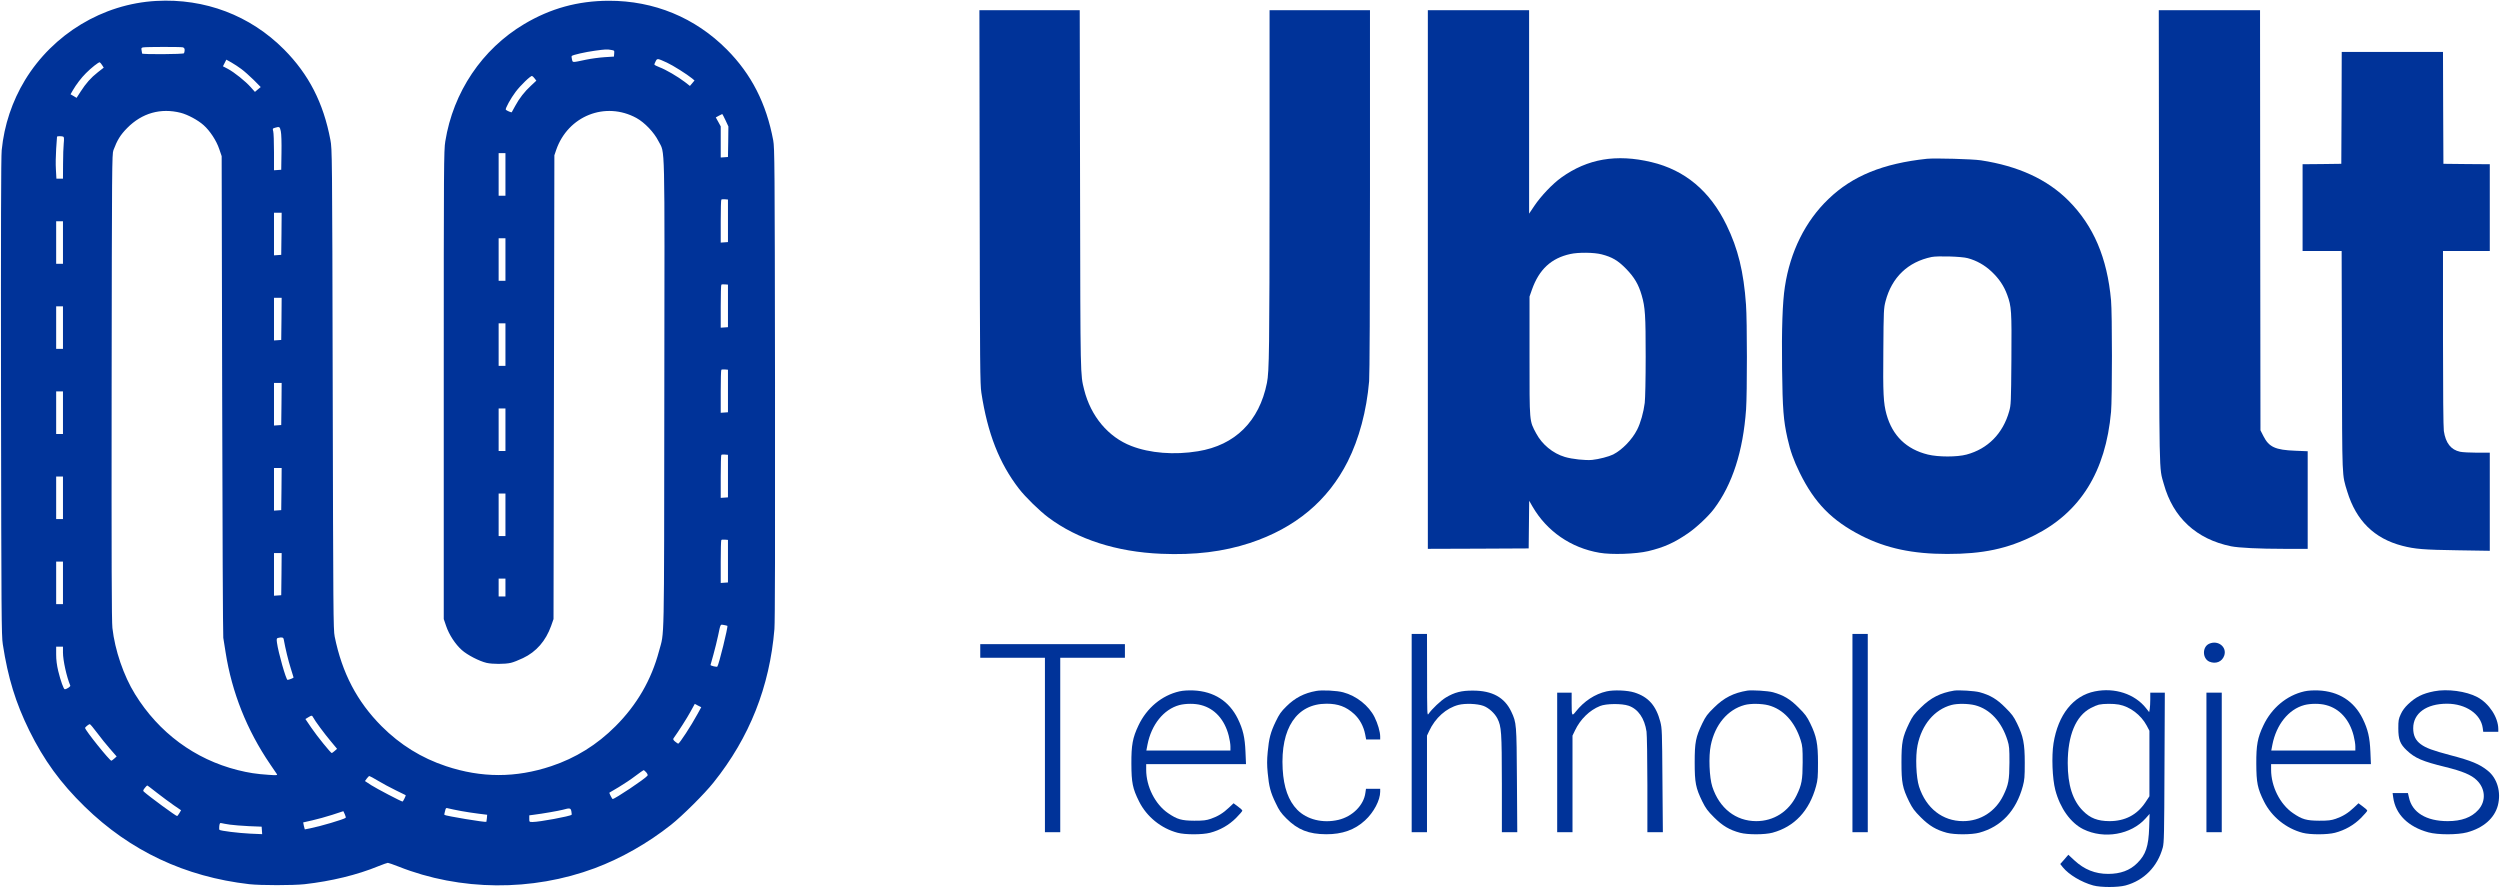
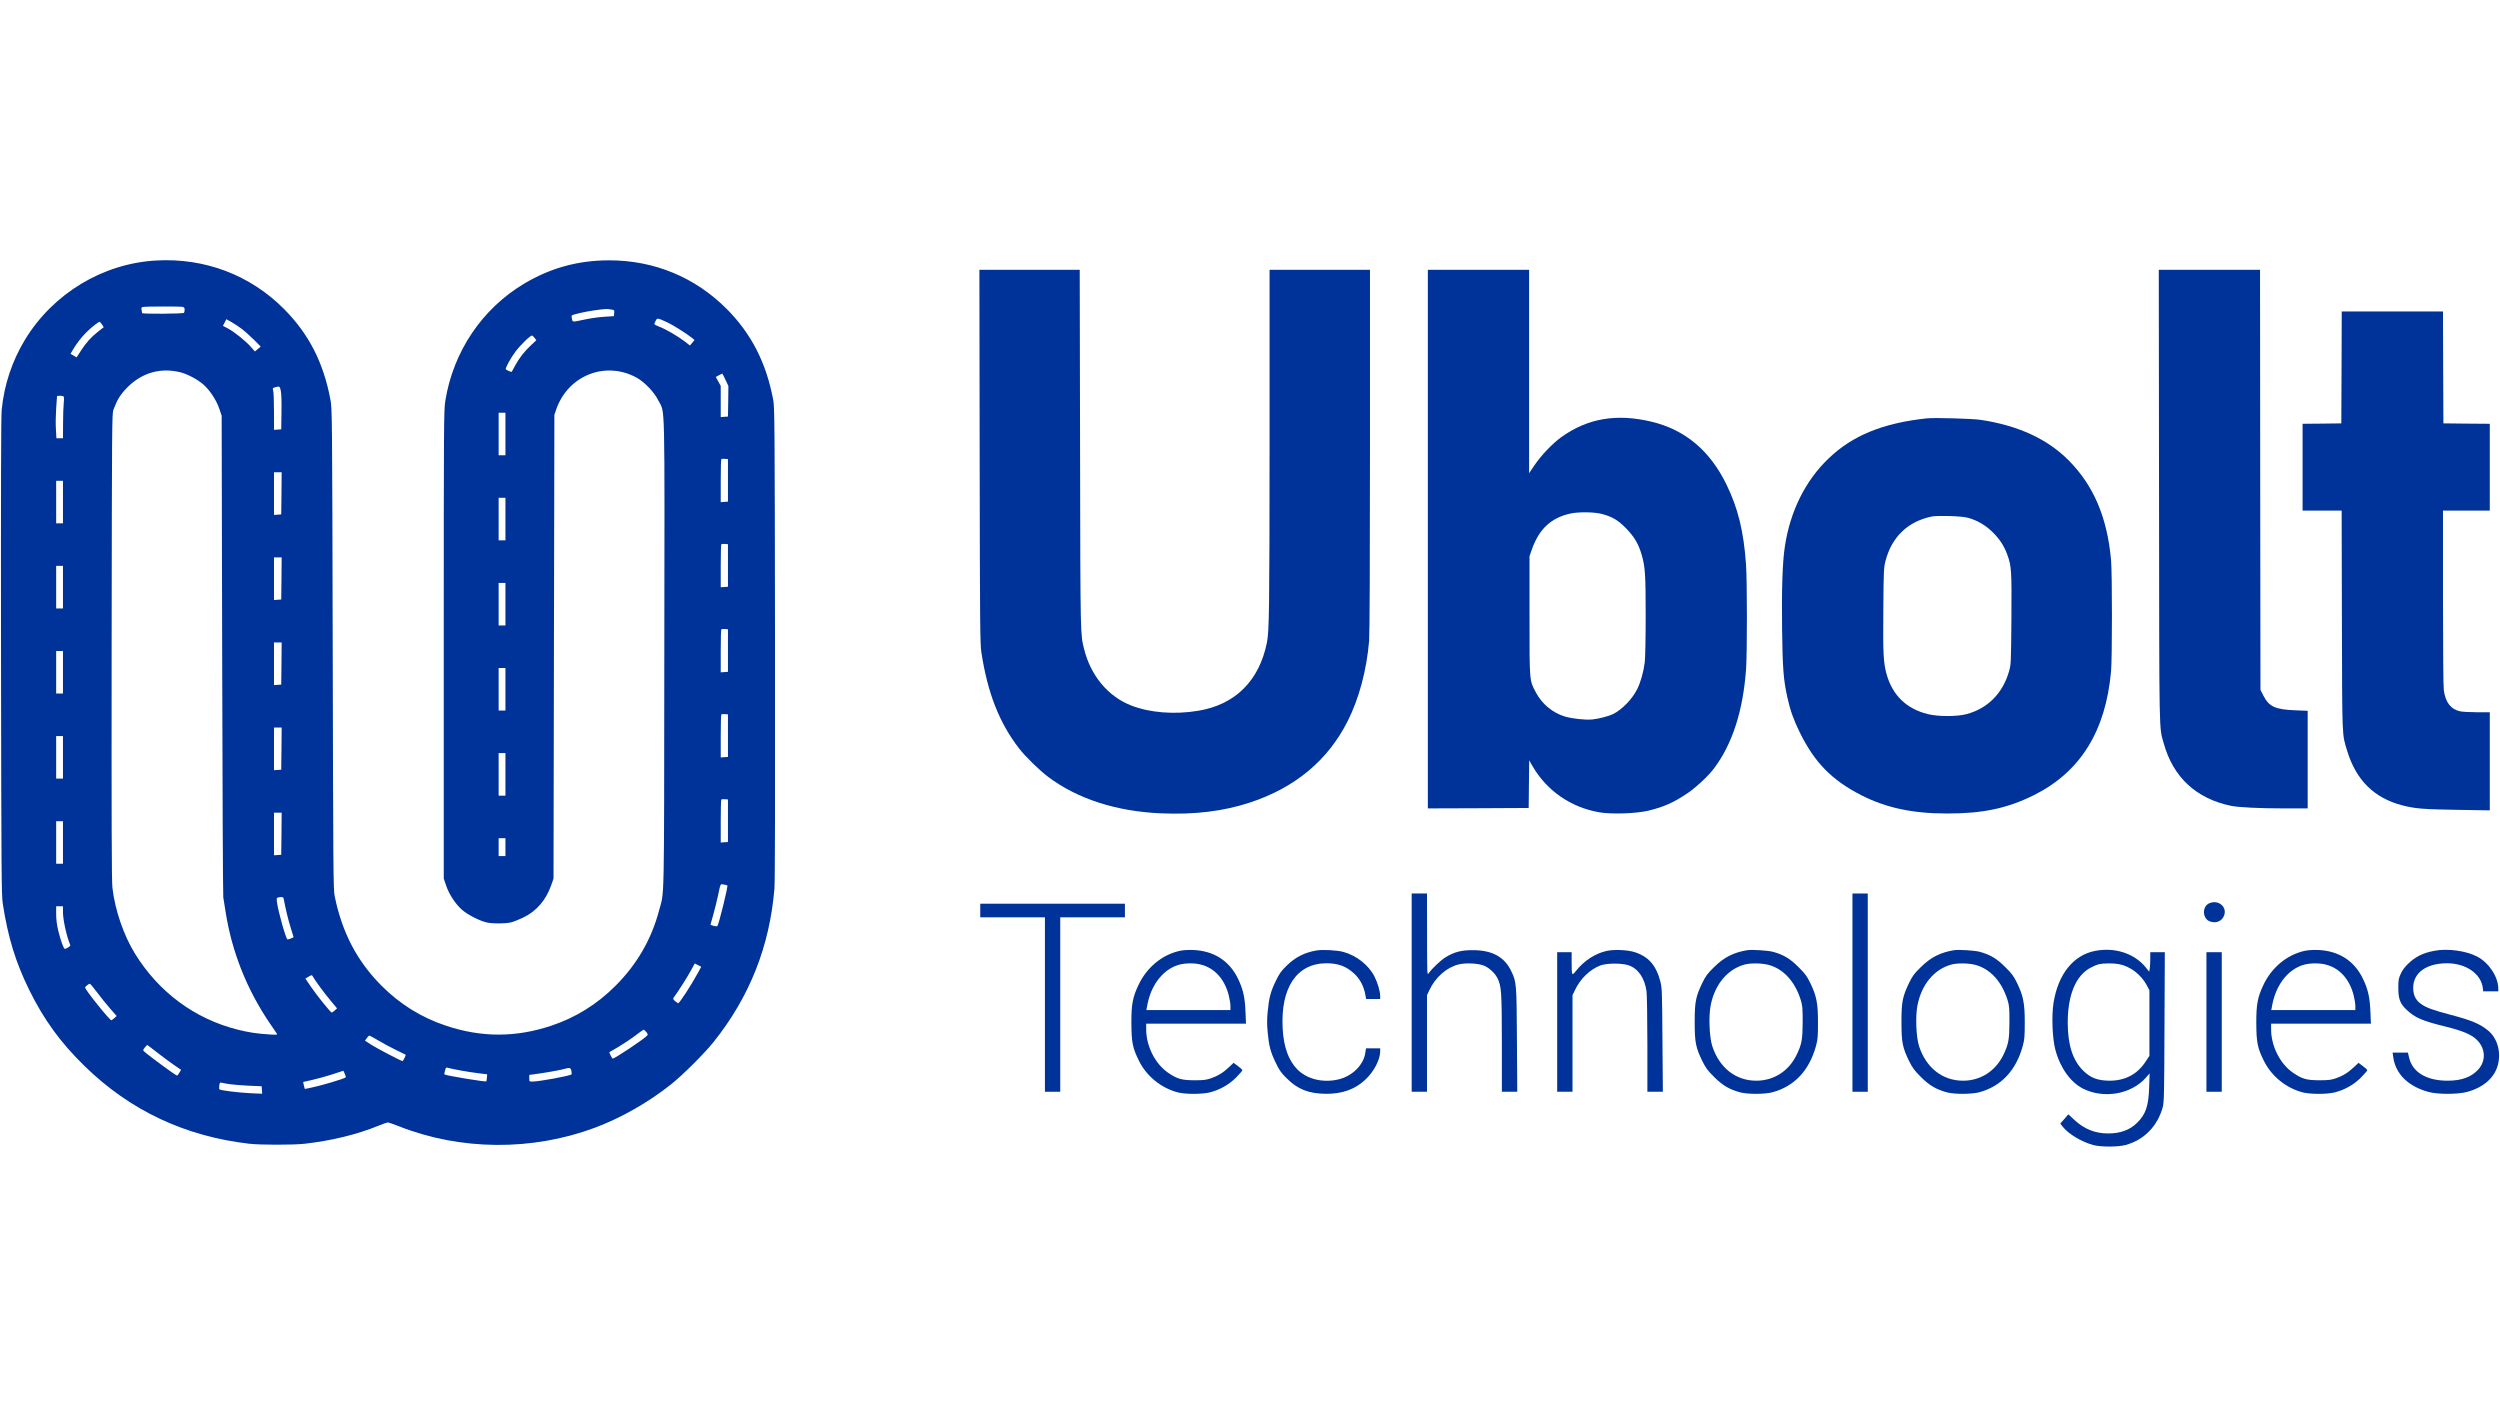
- <svg xmlns="http://www.w3.org/2000/svg" version="1.0" width="2938pt" height="1044pt" viewBox="0 0 2938 1044" preserveAspectRatio="xMidYMid meet">
+ <svg xmlns="http://www.w3.org/2000/svg" version="1.0" width="254pt" height="143pt" viewBox="0 0 2938 1044" preserveAspectRatio="xMidYMid meet">
  <g transform="translate(0,1044) scale(0.1,-0.1)" fill="#003399" stroke="none">
    <path d="M1835 10429 c-627 -35 -1210 -387 -1541 -930 -151 -249 -245 -529 -274 -824 -8 -78 -10 -918 -8 -2905 4 -2551 5 -2804 21 -2902 61 -396 151 -687 311 -1013 173 -350 366 -616 652 -895 533 -520 1178 -824 1934 -911 135 -15 514 -15 650 0 312 35 618 109 868 212 53 21 102 39 110 39 8 0 64 -20 126 -44 726 -288 1568 -294 2306 -19 310 116 625 295 895 509 135 107 394 364 501 499 423 528 659 1125 715 1802 7 86 9 1028 7 2888 -3 2591 -5 2766 -21 2855 -81 434 -256 777 -545 1068 -373 375 -855 574 -1387 573 -365 -1 -686 -90 -995 -274 -495 -295 -834 -799 -927 -1379 -17 -107 -18 -251 -18 -2863 l0 -2750 28 -82 c34 -101 108 -215 185 -283 63 -57 207 -131 290 -150 69 -16 215 -16 284 0 29 6 94 32 144 56 157 74 268 203 331 379 l28 80 5 2725 5 2725 21 62 c138 401 578 576 944 376 96 -53 207 -169 258 -271 79 -158 73 102 69 -2982 -3 -3028 2 -2772 -62 -3011 -90 -339 -260 -632 -511 -883 -217 -218 -470 -375 -756 -470 -417 -139 -819 -139 -1236 0 -289 96 -539 251 -757 469 -289 290 -465 626 -552 1055 -16 79 -17 294 -23 2905 -6 2795 -7 2821 -27 2930 -82 436 -254 771 -545 1064 -398 400 -930 602 -1503 570z m313 -545 c16 -5 22 -14 22 -33 0 -14 -4 -31 -8 -37 -8 -12 -492 -15 -492 -3 0 3 -3 20 -6 37 -5 26 -3 31 17 35 37 7 441 7 467 1z m5035 -31 c37 -6 38 -7 35 -42 l-3 -36 -111 -7 c-60 -4 -157 -17 -215 -29 -170 -36 -157 -36 -167 2 -5 19 -6 37 -3 41 11 13 162 47 272 62 125 17 143 18 192 9z m655 -149 c70 -32 236 -137 296 -186 l28 -24 -27 -32 -27 -32 -59 46 c-82 63 -226 147 -299 174 -33 12 -60 27 -60 32 0 5 7 22 16 39 18 35 20 34 132 -17z m-5002 -75 c33 -24 97 -81 144 -127 l84 -85 -34 -28 -34 -29 -49 55 c-62 70 -193 175 -268 215 l-59 31 20 39 20 39 59 -33 c32 -18 85 -53 117 -77z m-1636 46 l19 -30 -69 -54 c-82 -64 -140 -130 -203 -228 l-47 -73 -35 21 -36 21 27 47 c38 66 101 149 154 201 59 60 150 132 162 128 5 -2 18 -17 28 -33z m5083 -157 l20 -26 -62 -58 c-77 -71 -138 -149 -187 -240 -21 -38 -39 -71 -40 -73 -5 -5 -63 20 -70 30 -8 13 59 135 116 210 57 76 177 192 193 186 6 -2 20 -15 30 -29z m-4158 -404 c83 -22 201 -85 268 -145 75 -67 150 -181 184 -282 l28 -82 6 -2810 c3 -1545 9 -2828 13 -2850 4 -22 16 -98 27 -170 74 -472 250 -914 523 -1315 40 -58 76 -111 81 -119 7 -12 -8 -13 -96 -7 -149 10 -238 24 -366 56 -504 127 -927 440 -1206 892 -134 216 -237 518 -266 778 -9 79 -11 780 -9 2835 3 2624 4 2732 21 2780 45 120 82 180 162 261 174 176 394 238 630 178z m6401 -87 l34 -73 -2 -180 -3 -179 -42 -3 -43 -3 0 183 0 183 -29 53 -29 52 36 20 c20 10 38 19 40 20 2 0 19 -33 38 -73z m-5226 -129 c7 -33 10 -129 8 -253 l-3 -200 -42 -3 -43 -3 0 213 c0 117 -4 228 -9 245 -9 31 -8 33 22 42 52 15 55 13 67 -41z m-2554 -66 c7 -5 8 -29 3 -77 -4 -38 -8 -148 -8 -242 l-1 -173 -38 0 -39 0 -6 108 c-4 59 -2 168 3 242 5 74 9 138 10 143 0 9 62 9 76 -1z m5194 -442 l0 -250 -40 0 -40 0 0 250 0 250 40 0 40 0 0 -250z m2615 -545 l0 -250 -42 -3 -43 -3 0 249 c0 137 3 252 7 256 4 4 23 6 43 4 l35 -3 0 -250z m-5247 -152 l-3 -248 -42 -3 -43 -3 0 250 0 251 45 0 45 0 -2 -247z m-2568 -103 l0 -250 -40 0 -40 0 0 250 0 250 40 0 40 0 0 -250z m5200 -200 l0 -250 -40 0 -40 0 0 250 0 250 40 0 40 0 0 -250z m2615 -545 l0 -250 -42 -3 -43 -3 0 249 c0 137 3 252 7 256 4 4 23 6 43 4 l35 -3 0 -250z m-5247 -152 l-3 -248 -42 -3 -43 -3 0 250 0 251 45 0 45 0 -2 -247z m-2568 -103 l0 -250 -40 0 -40 0 0 250 0 250 40 0 40 0 0 -250z m5200 -200 l0 -250 -40 0 -40 0 0 250 0 250 40 0 40 0 0 -250z m2615 -545 l0 -250 -42 -3 -43 -3 0 249 c0 137 3 252 7 256 4 4 23 6 43 4 l35 -3 0 -250z m-5247 -152 l-3 -248 -42 -3 -43 -3 0 250 0 251 45 0 45 0 -2 -247z m-2568 -103 l0 -250 -40 0 -40 0 0 250 0 250 40 0 40 0 0 -250z m5200 -200 l0 -250 -40 0 -40 0 0 250 0 250 40 0 40 0 0 -250z m2615 -545 l0 -250 -42 -3 -43 -3 0 249 c0 137 3 252 7 256 4 4 23 6 43 4 l35 -3 0 -250z m-5247 -152 l-3 -248 -42 -3 -43 -3 0 250 0 251 45 0 45 0 -2 -247z m-2568 -103 l0 -250 -40 0 -40 0 0 250 0 250 40 0 40 0 0 -250z m5200 -200 l0 -250 -40 0 -40 0 0 250 0 250 40 0 40 0 0 -250z m2615 -545 l0 -250 -42 -3 -43 -3 0 249 c0 137 3 252 7 256 4 4 23 6 43 4 l35 -3 0 -250z m-5247 -152 l-3 -248 -42 -3 -43 -3 0 250 0 251 45 0 45 0 -2 -247z m-2568 -103 l0 -250 -40 0 -40 0 0 250 0 250 40 0 40 0 0 -250z m5200 -55 l0 -105 -40 0 -40 0 0 105 0 105 40 0 40 0 0 -105z m2608 -450 c10 -10 -101 -461 -118 -479 -7 -7 -80 10 -80 19 0 2 15 57 34 122 18 65 43 165 55 223 30 143 25 133 69 125 20 -4 38 -8 40 -10z m-5214 -157 c21 -116 54 -251 82 -339 19 -58 34 -108 34 -111 0 -6 -56 -28 -71 -28 -17 0 -109 323 -124 437 -6 44 -4 52 12 56 44 11 63 7 67 -15z m-2594 -157 c0 -92 43 -286 86 -388 5 -11 -43 -43 -65 -43 -13 0 -48 96 -77 215 -16 69 -24 129 -24 193 l0 92 40 0 40 0 0 -69z m7459 -719 c-79 -145 -214 -351 -229 -352 -3 0 -18 11 -35 24 -22 18 -27 28 -20 39 59 82 160 240 200 314 l50 91 38 -20 38 -19 -42 -77z m-4518 -44 c21 -41 132 -191 207 -280 l73 -88 -28 -25 c-15 -13 -31 -25 -34 -25 -12 0 -172 197 -240 297 l-70 103 33 20 c41 25 45 25 59 -2z m-2540 -180 c42 -57 111 -142 153 -190 l77 -88 -28 -25 c-15 -13 -31 -25 -34 -25 -20 -1 -309 359 -309 385 0 10 43 44 55 45 6 0 44 -46 86 -102z m6454 -465 c16 -20 20 -32 13 -40 -33 -40 -382 -273 -408 -273 -7 0 -43 71 -38 75 2 1 51 30 110 65 59 35 147 94 195 131 49 37 92 67 96 68 4 1 19 -11 32 -26z m-3153 -98 c51 -31 144 -81 208 -112 63 -30 116 -57 118 -58 4 -4 -31 -75 -37 -75 -15 0 -305 152 -369 193 l-73 48 21 29 c12 17 26 30 31 30 5 0 51 -25 101 -55z m-2596 -143 c61 -48 150 -113 197 -146 l85 -58 -20 -34 c-11 -19 -23 -34 -27 -34 -15 0 -327 229 -390 286 -12 11 -10 17 10 43 13 16 26 30 29 30 3 1 55 -39 116 -87z m3572 -213 c62 -11 157 -26 210 -32 l97 -12 -3 -40 c-2 -22 -5 -41 -6 -43 -9 -9 -481 69 -494 82 -2 2 2 22 8 44 10 40 11 40 43 31 17 -5 83 -18 145 -30z m1297 -5 c3 -20 5 -37 3 -39 -18 -18 -381 -85 -458 -85 -40 0 -40 0 -40 39 l0 39 53 7 c105 13 293 46 342 59 82 23 92 21 100 -20z m-2653 -75 c-20 -18 -301 -101 -419 -124 l-61 -12 -11 41 c-5 22 -9 41 -8 41 1 1 49 11 106 24 58 13 164 42 235 65 l131 43 17 -36 c9 -20 14 -39 10 -42z m-1361 -80 c41 -6 142 -14 224 -18 l150 -6 3 -44 3 -44 -140 6 c-142 7 -351 33 -362 45 -4 4 -4 24 -2 45 5 34 8 38 28 33 12 -3 55 -11 96 -17z" />
    <path d="M11513 8128 c3 -1994 5 -2203 20 -2303 73 -479 211 -830 443 -1130 75 -97 242 -260 344 -336 344 -258 802 -405 1325 -427 397 -17 730 24 1045 127 532 176 916 496 1149 959 133 265 221 593 251 942 6 72 10 909 10 2238 l0 2122 -590 0 -590 0 0 -2032 c-1 -1951 -4 -2215 -31 -2348 -90 -451 -374 -732 -810 -803 -278 -46 -566 -23 -784 62 -272 105 -476 350 -554 661 -45 183 -44 118 -48 2338 l-4 2122 -590 0 -589 0 3 -2192z" />
    <path d="M16780 7155 l0 -3165 593 2 592 3 3 280 3 280 39 -68 c169 -291 452 -486 787 -543 143 -25 429 -15 573 19 183 44 301 96 465 208 99 67 242 201 308 289 216 287 342 677 377 1170 13 188 13 1043 -1 1230 -27 385 -94 659 -229 935 -194 400 -488 646 -883 740 -411 98 -751 39 -1059 -182 -104 -75 -239 -217 -317 -333 l-61 -91 0 1195 0 1196 -595 0 -595 0 0 -3165z m2042 296 c124 -32 192 -72 288 -170 97 -100 146 -183 183 -311 41 -140 47 -235 47 -720 0 -271 -5 -491 -11 -545 -14 -110 -49 -236 -89 -314 -59 -117 -175 -237 -282 -292 -50 -25 -169 -56 -248 -64 -80 -7 -233 9 -320 35 -141 42 -267 146 -337 277 -81 152 -78 119 -78 908 l0 700 28 80 c84 239 227 371 452 420 94 21 278 19 367 -4z" />
    <path d="M25373 7663 c3 -2898 -1 -2706 56 -2911 110 -396 382 -648 791 -732 90 -18 328 -30 623 -30 l277 0 0 574 0 573 -147 6 c-233 9 -308 43 -373 171 l-35 69 -3 2468 -2 2469 -595 0 -595 0 3 -2657z" />
    <path d="M27518 9173 l-3 -658 -227 -3 -228 -2 0 -510 0 -510 230 0 229 0 3 -1292 c4 -1417 0 -1327 63 -1535 105 -342 316 -551 646 -637 151 -39 252 -47 652 -53 l377 -6 0 577 0 576 -150 0 c-82 0 -172 5 -199 11 -108 23 -170 103 -191 244 -6 43 -10 460 -10 1093 l0 1022 275 0 275 0 0 510 0 510 -272 2 -273 3 -3 658 -2 657 -595 0 -595 0 -2 -657z" />
    <path d="M22645 8574 c-515 -55 -875 -201 -1157 -473 -271 -259 -450 -619 -512 -1031 -28 -180 -39 -498 -33 -965 6 -474 16 -604 63 -814 34 -153 73 -261 145 -408 174 -354 377 -561 723 -738 293 -149 603 -215 1007 -215 421 -1 711 61 1024 217 543 272 841 750 904 1453 14 149 14 1161 0 1310 -45 500 -205 875 -499 1171 -250 251 -591 408 -1031 475 -100 15 -542 27 -634 18z m480 -1168 c104 -28 198 -81 278 -156 89 -83 147 -169 186 -276 50 -137 53 -183 49 -759 -4 -509 -5 -533 -26 -608 -73 -262 -251 -442 -501 -509 -111 -30 -332 -30 -454 0 -253 62 -417 221 -487 473 -36 132 -42 241 -37 754 3 466 5 494 26 575 73 280 262 462 542 520 71 14 354 6 424 -14z" />
    <path d="M16590 1825 l0 -1165 90 0 90 0 0 568 0 567 25 53 c72 156 202 271 345 308 78 20 220 15 292 -11 62 -22 133 -86 165 -148 48 -96 52 -155 53 -769 l0 -568 91 0 90 0 -4 608 c-4 666 -5 678 -66 808 -79 168 -224 248 -451 248 -134 1 -216 -20 -318 -81 -59 -35 -166 -137 -204 -193 -16 -24 -17 3 -17 458 l-1 482 -90 0 -90 0 0 -1165z" />
    <path d="M21770 1825 l0 -1165 90 0 90 0 0 1165 0 1165 -90 0 -90 0 0 -1165z" />
    <path d="M25963 2875 c-84 -36 -82 -175 2 -211 75 -31 149 -1 174 71 35 101 -72 186 -176 140z" />
    <path d="M11520 2790 l0 -80 380 0 380 0 0 -1025 0 -1025 90 0 90 0 0 1025 0 1025 380 0 380 0 0 80 0 80 -850 0 -850 0 0 -80z" />
    <path d="M13860 2315 c-206 -47 -384 -195 -481 -401 -68 -143 -84 -230 -83 -449 1 -224 14 -291 91 -445 89 -178 259 -316 453 -367 89 -24 291 -23 380 0 119 31 223 91 306 174 41 41 74 80 74 86 0 7 -24 29 -52 49 l-51 38 -53 -50 c-68 -65 -132 -104 -213 -132 -56 -19 -86 -23 -196 -23 -149 1 -200 15 -308 89 -152 104 -257 313 -257 510 l0 66 586 0 587 0 -6 143 c-7 171 -29 265 -91 392 -102 206 -281 320 -520 331 -67 2 -122 -1 -166 -11z m255 -161 c160 -41 277 -171 325 -360 11 -42 20 -99 20 -126 l0 -48 -494 0 -494 0 13 68 c46 236 190 416 375 466 73 19 182 20 255 0z" />
    <path d="M15468 2320 c-141 -25 -249 -81 -349 -180 -65 -64 -84 -91 -127 -180 -61 -127 -79 -197 -94 -358 -9 -93 -9 -154 0 -245 15 -162 34 -232 94 -355 41 -87 62 -117 126 -181 133 -133 262 -184 467 -185 189 -1 337 52 456 162 104 95 179 238 179 338 l0 34 -84 0 -83 0 -7 -48 c-19 -145 -152 -278 -317 -317 -184 -43 -370 3 -484 119 -103 106 -159 262 -171 476 -27 483 165 770 516 770 136 0 230 -35 323 -120 66 -60 112 -146 130 -238 l12 -62 82 0 83 0 0 33 c0 57 -29 155 -66 229 -68 136 -214 251 -369 292 -71 20 -251 29 -317 16z" />
    <path d="M18881 2315 c-138 -31 -265 -115 -362 -237 -46 -59 -49 -54 -49 103 l0 119 -85 0 -85 0 0 -820 0 -820 90 0 90 0 0 568 0 567 29 60 c63 133 172 239 295 288 71 29 256 31 336 3 112 -39 187 -148 210 -304 5 -37 10 -318 10 -624 l0 -558 91 0 91 0 -5 608 c-4 581 -5 611 -25 690 -50 190 -140 292 -305 344 -83 26 -242 32 -326 13z" />
    <path d="M20535 2324 c-162 -27 -274 -83 -391 -199 -79 -77 -98 -103 -138 -185 -78 -163 -90 -222 -90 -460 0 -239 12 -300 90 -460 40 -80 61 -109 138 -186 99 -99 182 -148 306 -181 90 -24 291 -23 380 1 258 70 433 256 512 546 20 75 23 107 23 275 0 225 -17 312 -91 464 -39 80 -60 109 -138 186 -98 99 -177 146 -301 180 -61 16 -245 27 -300 19z m246 -172 c176 -46 312 -193 381 -412 21 -67 23 -94 23 -260 -1 -208 -11 -262 -72 -388 -93 -190 -268 -302 -473 -302 -241 0 -434 151 -517 405 -35 108 -45 357 -18 486 49 242 198 420 398 474 71 19 198 17 278 -3z" />
    <path d="M22965 2324 c-162 -27 -274 -83 -391 -199 -79 -77 -98 -103 -138 -185 -78 -163 -90 -222 -90 -460 0 -239 12 -300 90 -460 40 -80 61 -109 138 -186 99 -99 182 -148 306 -181 90 -24 291 -23 380 1 258 70 433 256 512 546 20 75 23 107 23 275 0 225 -17 312 -91 464 -39 80 -60 109 -138 186 -98 99 -177 146 -301 180 -61 16 -245 27 -300 19z m246 -172 c176 -46 312 -193 381 -412 21 -67 23 -94 23 -260 -1 -208 -11 -262 -72 -388 -93 -190 -268 -302 -473 -302 -241 0 -434 151 -517 405 -35 108 -45 357 -18 486 49 242 198 420 398 474 71 19 198 17 278 -3z" />
    <path d="M24619 2315 c-255 -51 -432 -274 -486 -610 -24 -151 -14 -416 21 -549 56 -214 180 -387 329 -461 244 -120 562 -64 733 128 l46 52 -5 -160 c-7 -222 -40 -320 -141 -419 -85 -85 -197 -126 -341 -126 -153 0 -280 51 -397 159 l-71 66 -47 -55 -48 -54 31 -39 c70 -86 218 -175 357 -213 88 -24 289 -24 379 0 218 59 377 222 438 446 15 59 17 146 20 943 l4 877 -86 0 -85 0 0 -77 c0 -43 -3 -95 -6 -115 l-7 -37 -38 48 c-132 166 -366 243 -600 196z m282 -155 c131 -24 260 -122 327 -247 l32 -61 0 -385 0 -385 -49 -74 c-98 -145 -238 -218 -421 -218 -138 1 -225 34 -310 120 -122 121 -180 304 -180 562 0 327 95 554 269 646 32 18 76 36 97 41 54 12 171 13 235 1z" />
    <path d="M27080 2315 c-206 -47 -384 -195 -481 -401 -68 -143 -84 -230 -83 -449 1 -224 14 -291 91 -445 89 -178 259 -316 453 -367 89 -24 291 -23 380 0 119 31 223 91 306 174 41 41 74 80 74 86 0 7 -24 29 -52 49 l-51 38 -53 -50 c-68 -65 -132 -104 -213 -132 -56 -19 -86 -23 -196 -23 -149 1 -200 15 -308 89 -152 104 -257 313 -257 510 l0 66 586 0 587 0 -6 143 c-7 171 -29 265 -91 392 -102 206 -281 320 -520 331 -67 2 -122 -1 -166 -11z m255 -161 c160 -41 277 -171 325 -360 11 -42 20 -99 20 -126 l0 -48 -494 0 -494 0 13 68 c46 236 190 416 375 466 73 19 182 20 255 0z" />
    <path d="M28605 2316 c-136 -27 -216 -67 -306 -153 -37 -35 -67 -75 -85 -116 -26 -56 -29 -72 -29 -167 0 -130 21 -185 99 -258 97 -92 185 -130 456 -196 199 -49 304 -93 366 -154 104 -100 112 -247 19 -350 -80 -89 -197 -132 -360 -132 -252 0 -418 102 -455 278 l-12 52 -90 0 -90 0 7 -52 c27 -198 176 -345 414 -410 109 -30 342 -30 454 0 192 52 322 166 362 317 40 155 -7 318 -118 407 -96 78 -195 119 -440 183 -207 55 -287 84 -348 129 -62 46 -89 103 -89 188 0 176 155 288 397 288 220 0 397 -120 420 -285 l6 -45 88 0 89 0 0 33 c-1 137 -108 301 -247 375 -130 69 -352 99 -508 68z" />
    <path d="M25930 1480 l0 -820 90 0 90 0 0 820 0 820 -90 0 -90 0 0 -820z" />
  </g>
</svg>
